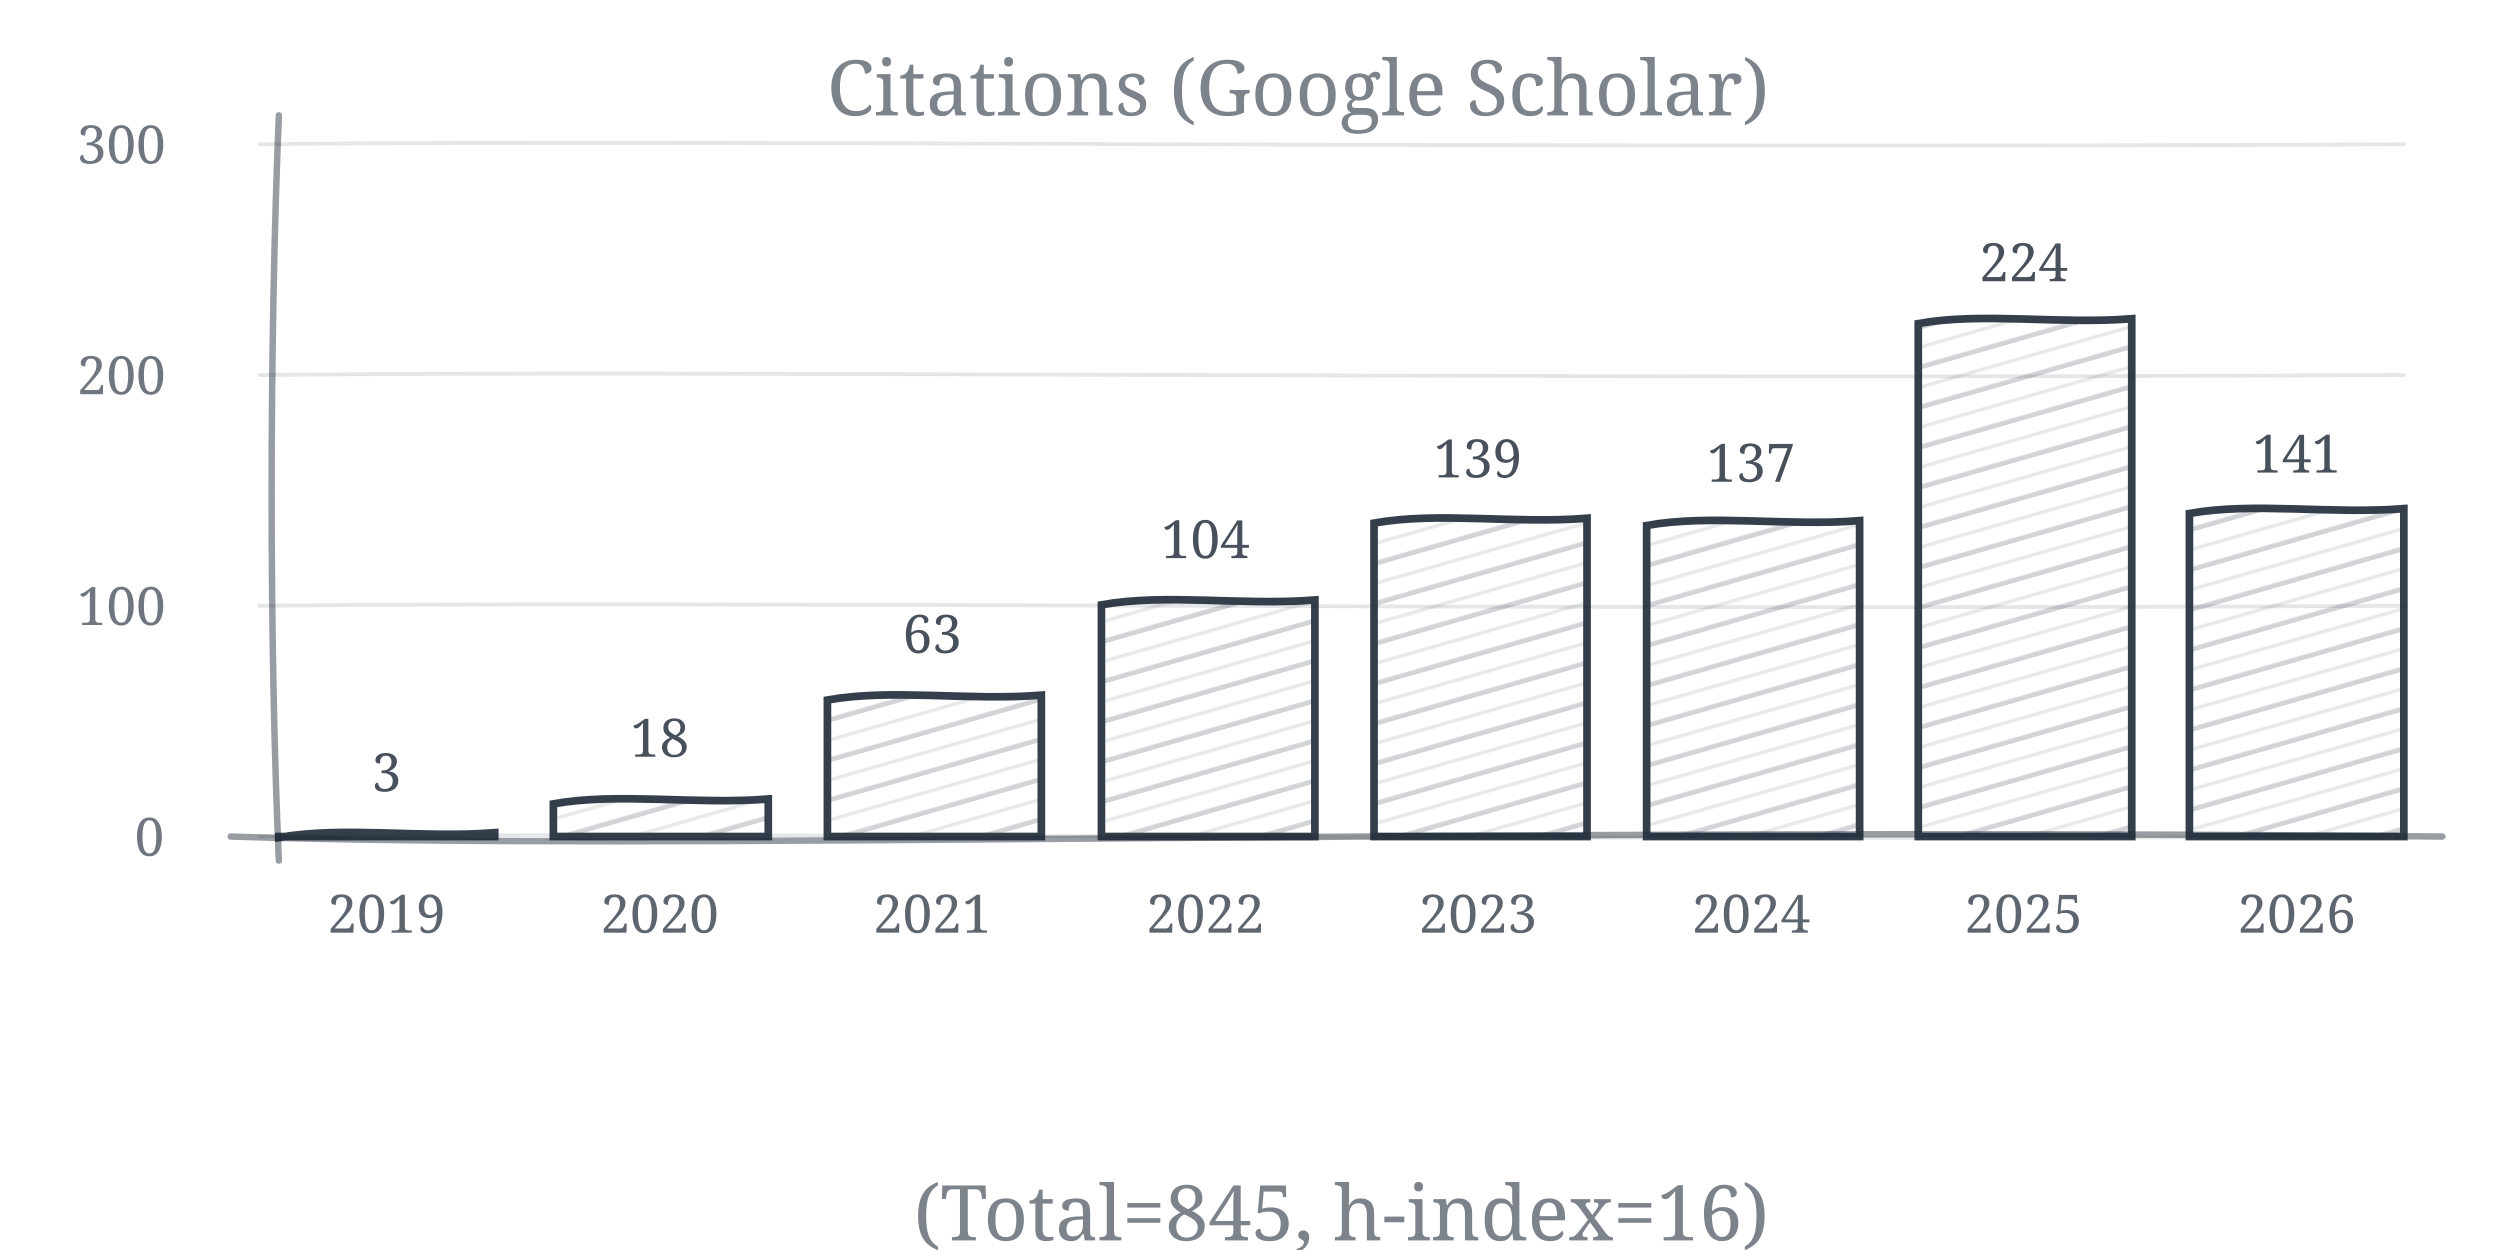
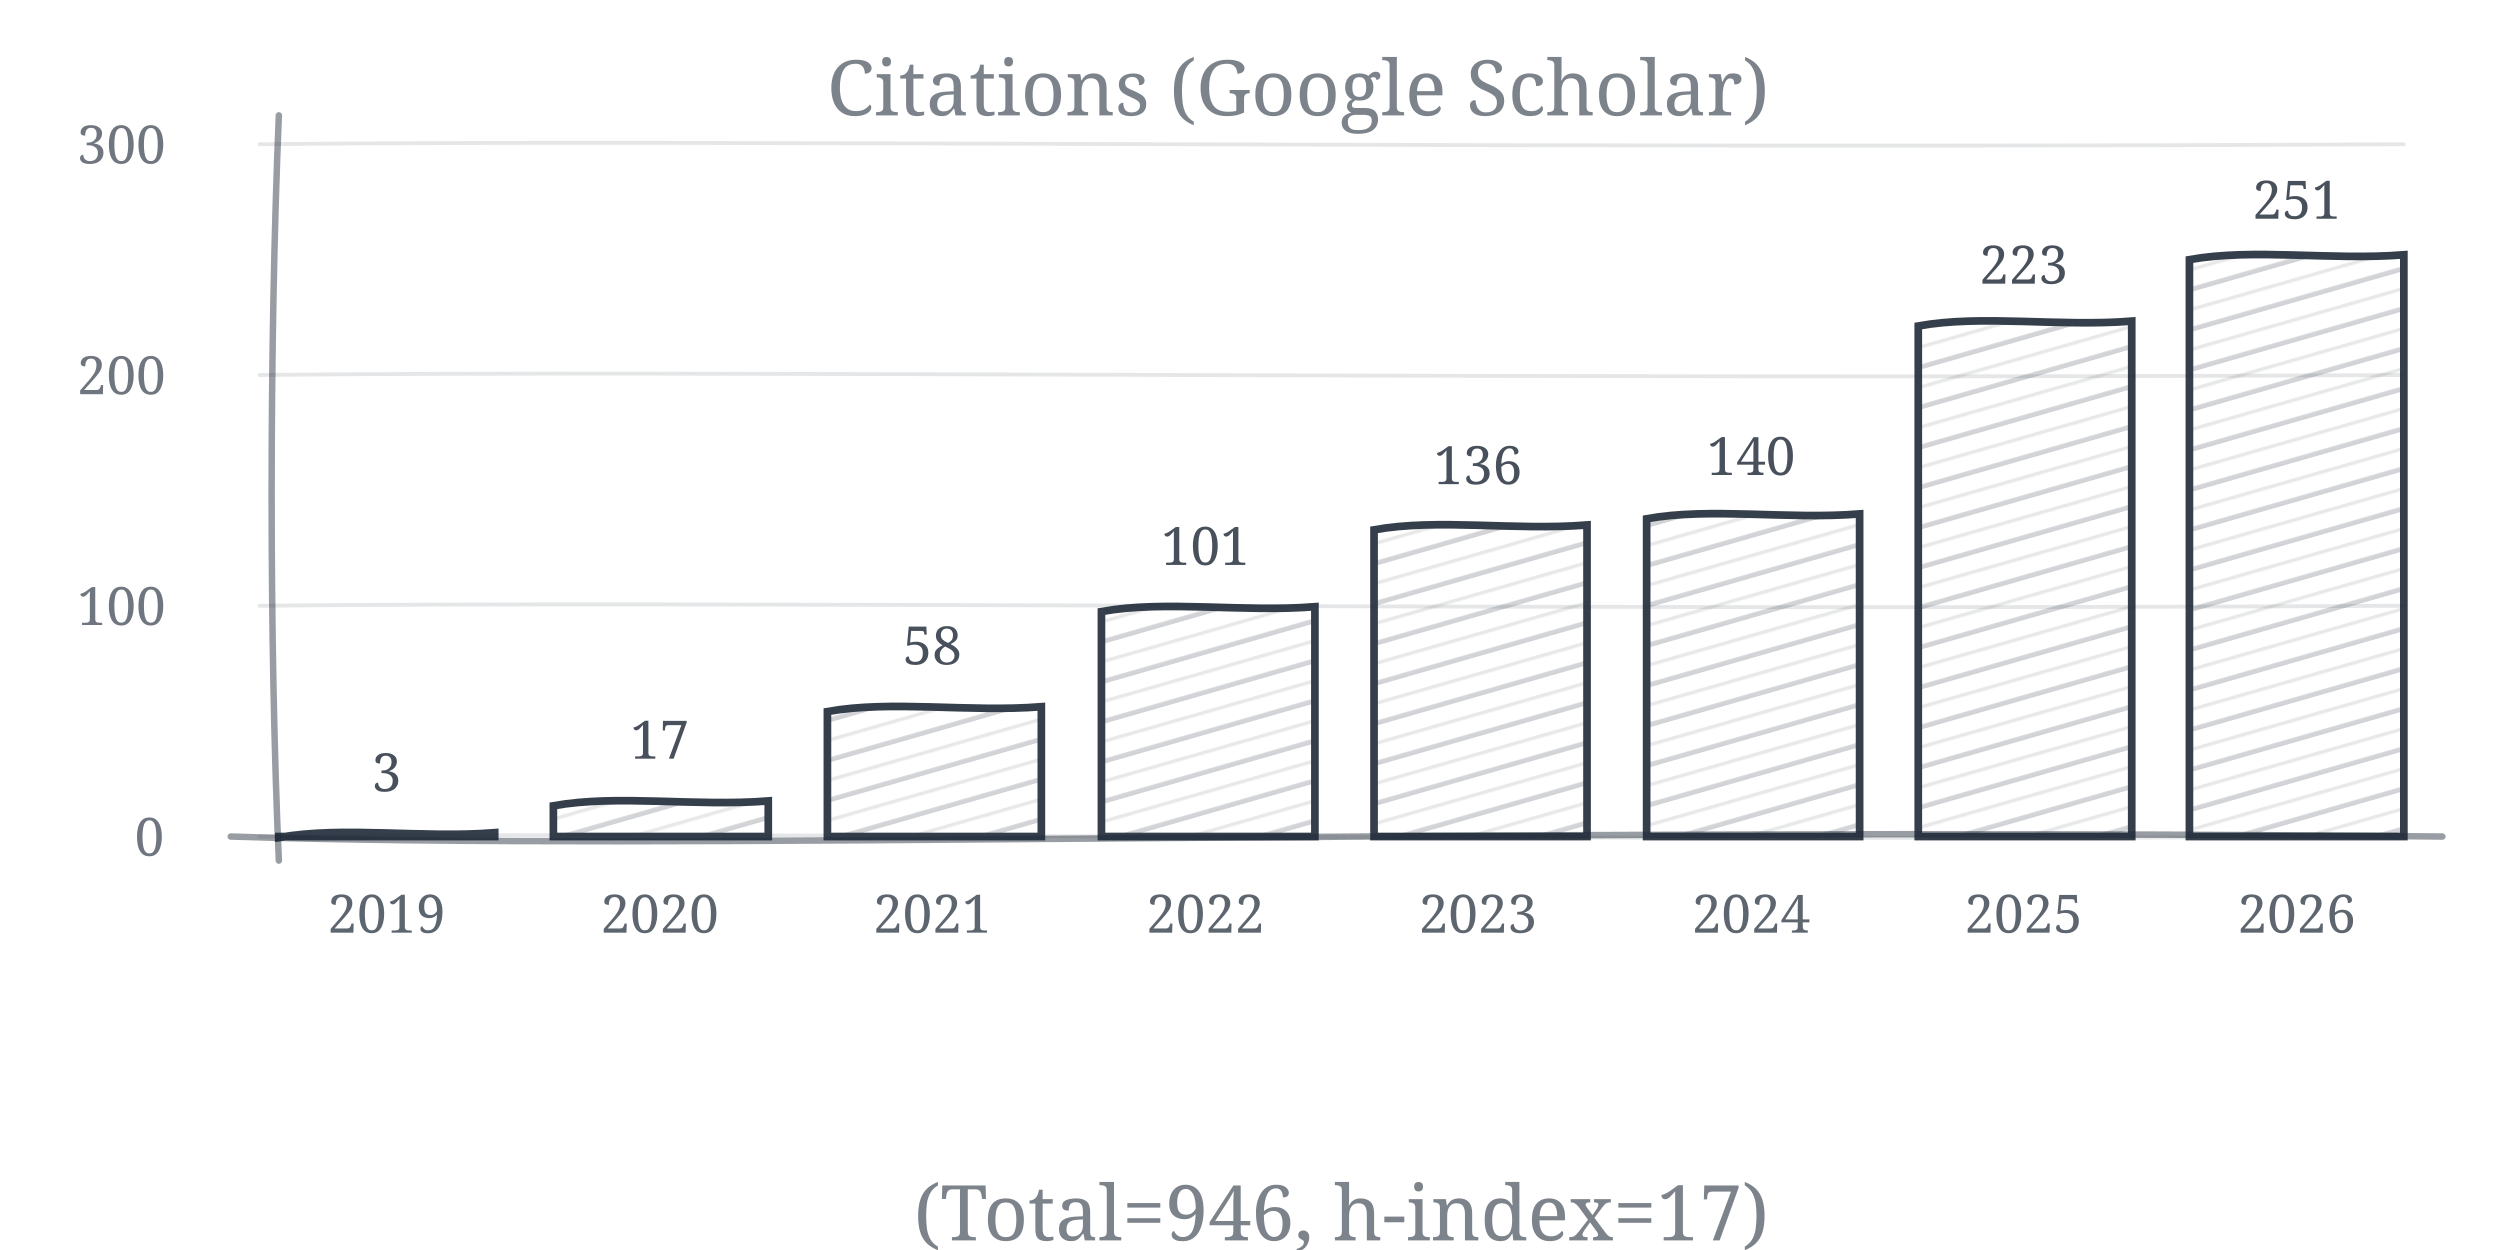
<svg xmlns="http://www.w3.org/2000/svg" viewBox="0 0 520 260" role="img" aria-labelledby="citation-title citation-desc">
  <defs>
    <pattern id="sketch-hatch" width="8" height="8" patternUnits="userSpaceOnUse" patternTransform="rotate(-16)">
      <path d="M0 7.5L8 7.5" stroke="#1f2937" stroke-width="1" opacity=".22" />
      <path d="M0 3.5L8 3.5" stroke="#1f2937" stroke-width=".75" opacity=".12" />
    </pattern>
  </defs>
  <g fill="none" stroke="#1f2937" stroke-linecap="round" stroke-linejoin="round">
    <path d="M48 174 C138 177 300 172 508 174" stroke-width="1.35" opacity=".46" />
    <path d="M58 24 C56 72 56 134 58 179" stroke-width="1.35" opacity=".46" />
    <path d="M54 174 C148 173 318 175 500 174" stroke-width=".8" opacity=".12" />
    <path d="M54 126 C148 125 318 127 500 126" stroke-width=".8" opacity=".12" />
    <path d="M54 78 C148 77 318 79 500 78" stroke-width=".8" opacity=".12" />
    <path d="M54 30 C148 29 318 31 500 30" stroke-width=".8" opacity=".12" />
  </g>
  <g>
    <path d="M58 174 L58 174.2 C71.47 171.8 87.634 174.4 102.9 173.2 L102.9 174 Z" fill="url(#sketch-hatch)" stroke="#1f2937" stroke-width="1.6" opacity=".9" />
-     <path d="M115.1 174 L115.1 167.2 C128.51 164.8 144.602 167.4 159.8 166.2 L159.8 174 Z" fill="url(#sketch-hatch)" stroke="#1f2937" stroke-width="1.6" opacity=".9" />
-     <path d="M172.1 174 L172.1 145.6 C185.45 143.2 201.47 145.8 216.6 144.6 L216.6 174 Z" fill="url(#sketch-hatch)" stroke="#1f2937" stroke-width="1.6" opacity=".9" />
-     <path d="M229.1 174 L229.1 125.8 C242.42 123.4 258.404 126 273.5 124.8 L273.5 174 Z" fill="url(#sketch-hatch)" stroke="#1f2937" stroke-width="1.6" opacity=".9" />
-     <path d="M285.8 174 L285.8 108.8 C299.09 106.4 315.038 109 330.1 107.8 L330.1 174 Z" fill="url(#sketch-hatch)" stroke="#1f2937" stroke-width="1.6" opacity=".9" />
-     <path d="M342.5 174 L342.5 109.3 C355.79 106.9 371.738 109.5 386.8 108.3 L386.8 174 Z" fill="url(#sketch-hatch)" stroke="#1f2937" stroke-width="1.6" opacity=".9" />
-     <path d="M399 174 L399 67.3 C412.32 64.9 428.304 67.5 443.4 66.3 L443.4 174 Z" fill="url(#sketch-hatch)" stroke="#1f2937" stroke-width="1.6" opacity=".9" />
-     <path d="M455.4 174 L455.4 106.8 C468.78 104.4 484.836 107 500 105.8 L500 174 Z" fill="url(#sketch-hatch)" stroke="#1f2937" stroke-width="1.6" opacity=".9" />
+     <path d="M115.1 174 L115.1 167.6 C128.51 165.2 144.602 167.8 159.8 166.6 L159.8 174 Z" fill="url(#sketch-hatch)" stroke="#1f2937" stroke-width="1.6" opacity=".9" />
+     <path d="M172.1 174 L172.1 148 C185.45 145.6 201.47 148.2 216.6 147 L216.6 174 Z" fill="url(#sketch-hatch)" stroke="#1f2937" stroke-width="1.6" opacity=".9" />
+     <path d="M229.1 174 L229.1 127.2 C242.42 124.8 258.404 127.4 273.5 126.2 L273.5 174 Z" fill="url(#sketch-hatch)" stroke="#1f2937" stroke-width="1.6" opacity=".9" />
+     <path d="M285.8 174 L285.8 110.2 C299.09 107.8 315.038 110.4 330.1 109.2 L330.1 174 Z" fill="url(#sketch-hatch)" stroke="#1f2937" stroke-width="1.6" opacity=".9" />
+     <path d="M342.5 174 L342.5 107.9 C355.79 105.5 371.738 108.1 386.8 106.9 L386.8 174 Z" fill="url(#sketch-hatch)" stroke="#1f2937" stroke-width="1.6" opacity=".9" />
+     <path d="M399 174 L399 67.8 C412.32 65.4 428.304 68 443.4 66.8 L443.4 174 Z" fill="url(#sketch-hatch)" stroke="#1f2937" stroke-width="1.6" opacity=".9" />
+     <path d="M455.4 174 L455.4 54 C468.78 51.6 484.836 54.2 500 53 L500 174 Z" fill="url(#sketch-hatch)" stroke="#1f2937" stroke-width="1.6" opacity=".9" />
  </g>
  <g fill="#1f2937" font-family="Georgia, serif">
    <text x="270" y="24" font-size="16" text-anchor="middle" opacity=".58">Citations (Google Scholar)</text>
    <text x="28" y="178" font-size="11" opacity=".64">0</text>
    <text x="16" y="130" font-size="11" opacity=".64">100</text>
    <text x="16" y="82" font-size="11" opacity=".64">200</text>
    <text x="16" y="34" font-size="11" opacity=".64">300</text>
    <text x="80.4" y="164.6" font-size="11" text-anchor="middle" opacity=".82">3</text>
-     <text x="137.2" y="157.4" font-size="11" text-anchor="middle" opacity=".82">18</text>
-     <text x="193.9" y="135.8" font-size="11" text-anchor="middle" opacity=".82">63</text>
-     <text x="250.7" y="116.1" font-size="11" text-anchor="middle" opacity=".82">104</text>
-     <text x="307.4" y="99.3" font-size="11" text-anchor="middle" opacity=".82">139</text>
-     <text x="364.2" y="100.2" font-size="11" text-anchor="middle" opacity=".82">137</text>
-     <text x="420.9" y="58.5" font-size="11" text-anchor="middle" opacity=".82">224</text>
-     <text x="477.7" y="98.3" font-size="11" text-anchor="middle" opacity=".82">141</text>
+     <text x="137.2" y="157.8" font-size="11" text-anchor="middle" opacity=".82">17</text>
+     <text x="193.9" y="138.2" font-size="11" text-anchor="middle" opacity=".82">58</text>
+     <text x="250.7" y="117.5" font-size="11" text-anchor="middle" opacity=".82">101</text>
+     <text x="307.4" y="100.7" font-size="11" text-anchor="middle" opacity=".82">136</text>
+     <text x="364.2" y="98.8" font-size="11" text-anchor="middle" opacity=".82">140</text>
+     <text x="420.9" y="59" font-size="11" text-anchor="middle" opacity=".82">223</text>
+     <text x="477.7" y="45.5" font-size="11" text-anchor="middle" opacity=".82">251</text>
    <text x="80.4" y="194" font-size="11" text-anchor="middle" opacity=".72">2019</text>
    <text x="137.2" y="194" font-size="11" text-anchor="middle" opacity=".72">2020</text>
    <text x="193.9" y="194" font-size="11" text-anchor="middle" opacity=".72">2021</text>
    <text x="250.7" y="194" font-size="11" text-anchor="middle" opacity=".72">2022</text>
    <text x="307.4" y="194" font-size="11" text-anchor="middle" opacity=".72">2023</text>
    <text x="364.2" y="194" font-size="11" text-anchor="middle" opacity=".72">2024</text>
    <text x="420.9" y="194" font-size="11" text-anchor="middle" opacity=".72">2025</text>
    <text x="477.7" y="194" font-size="11" text-anchor="middle" opacity=".72">2026</text>
-     <text x="279" y="258" font-size="16" text-anchor="middle" opacity=".58">(Total=845, h-index=16)</text>
+     <text x="279" y="258" font-size="16" text-anchor="middle" opacity=".58">(Total=946, h-index=17)</text>
  </g>
</svg>
